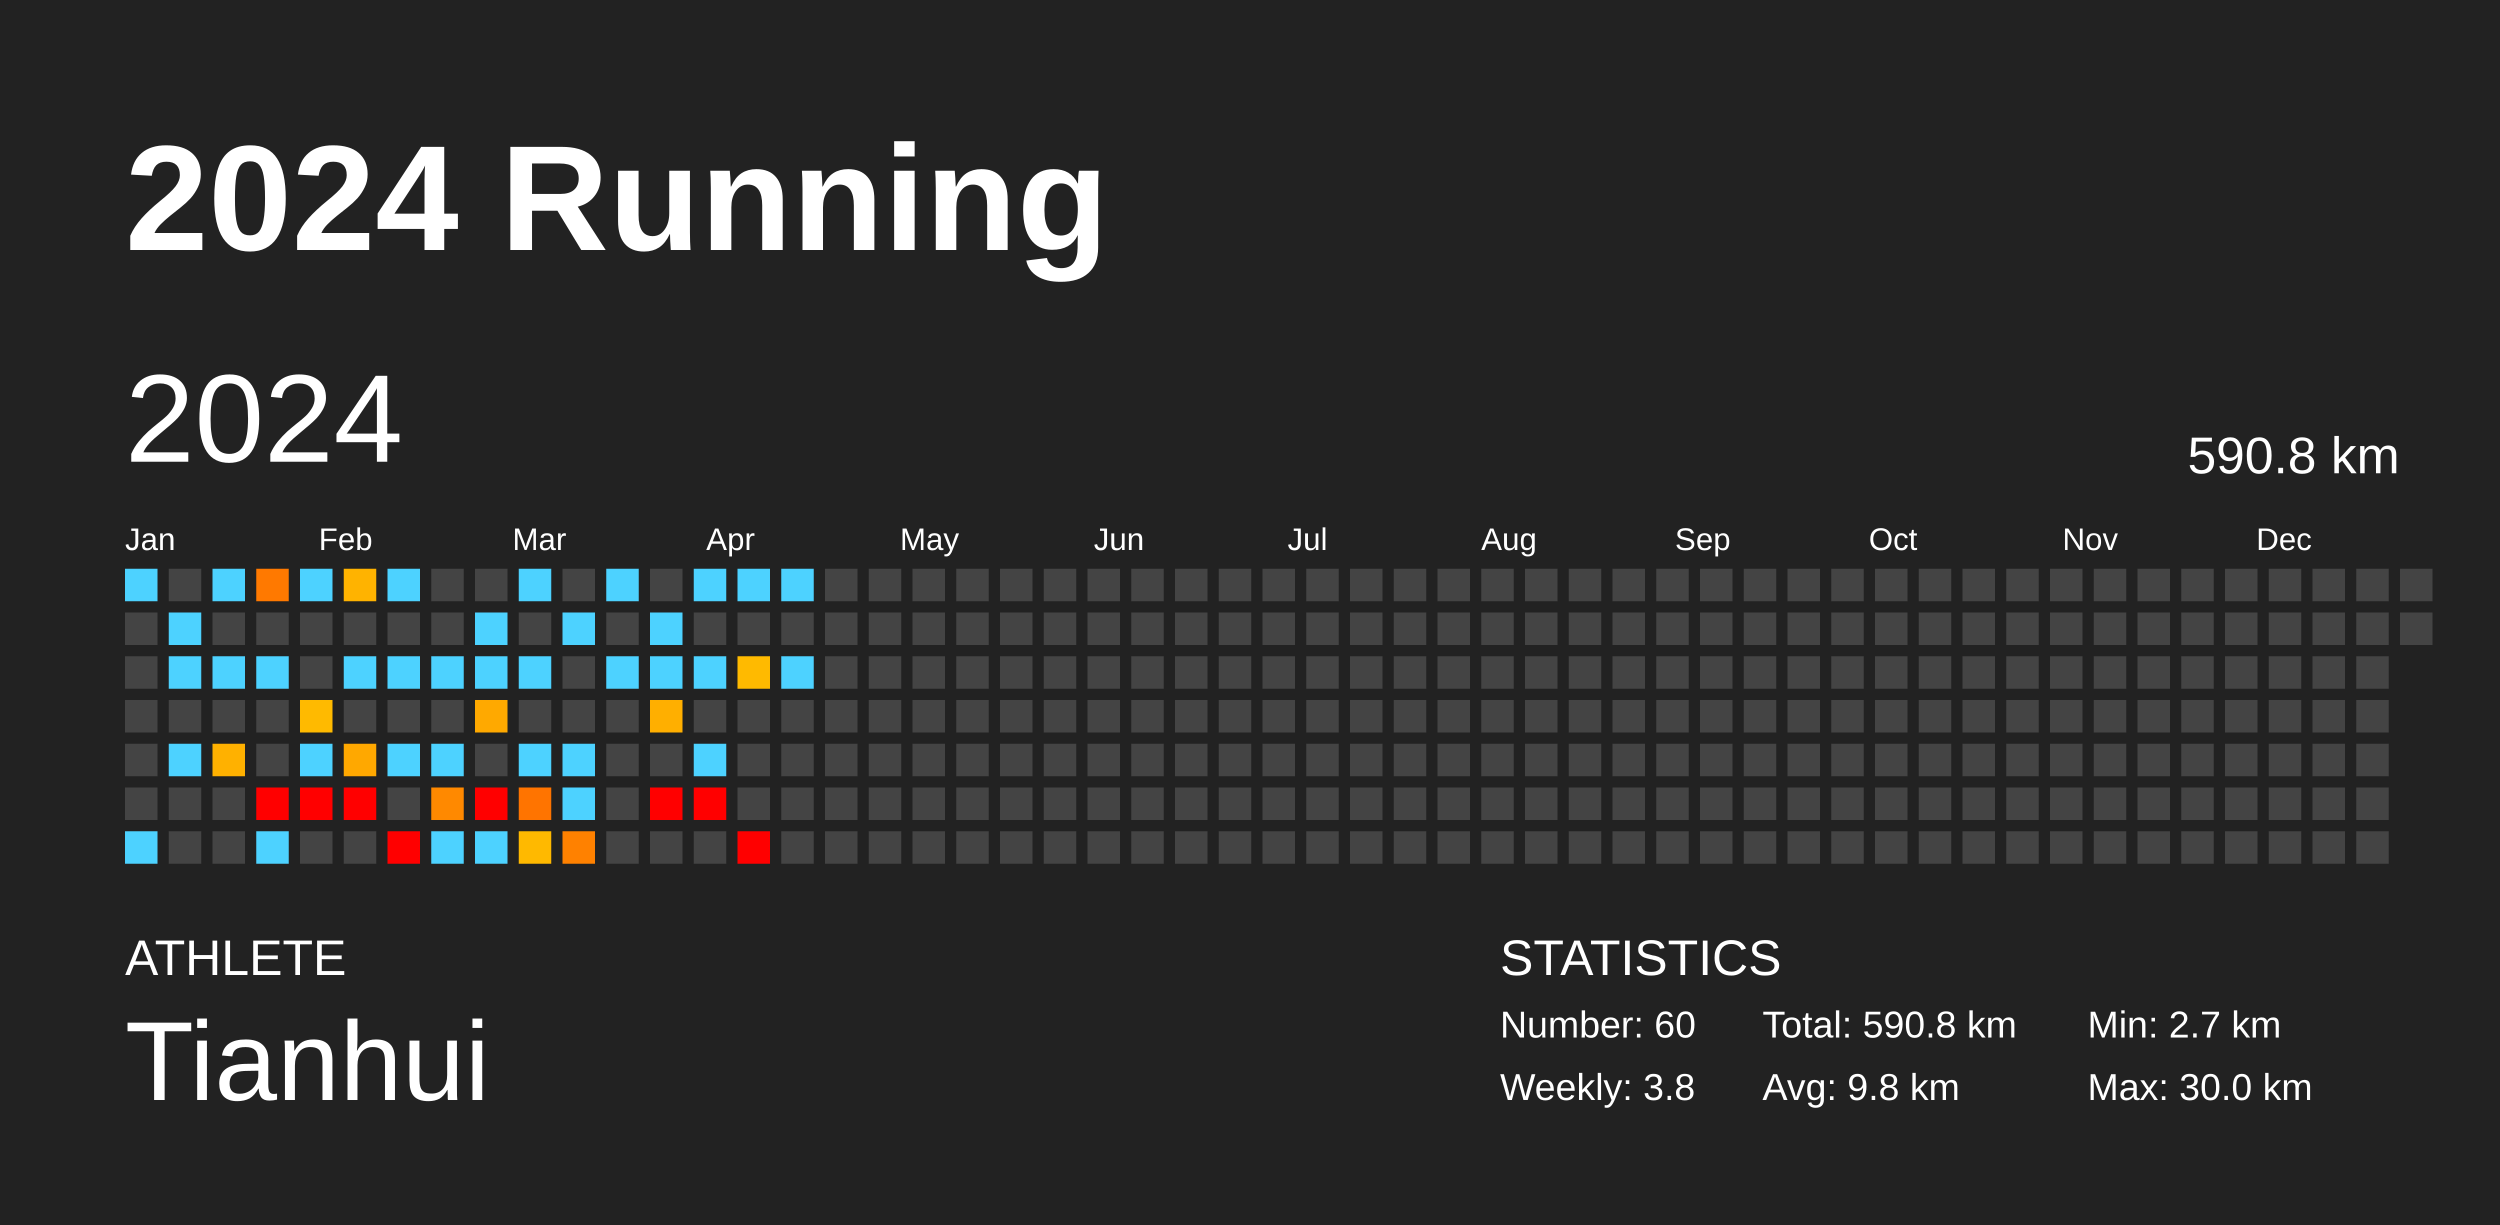
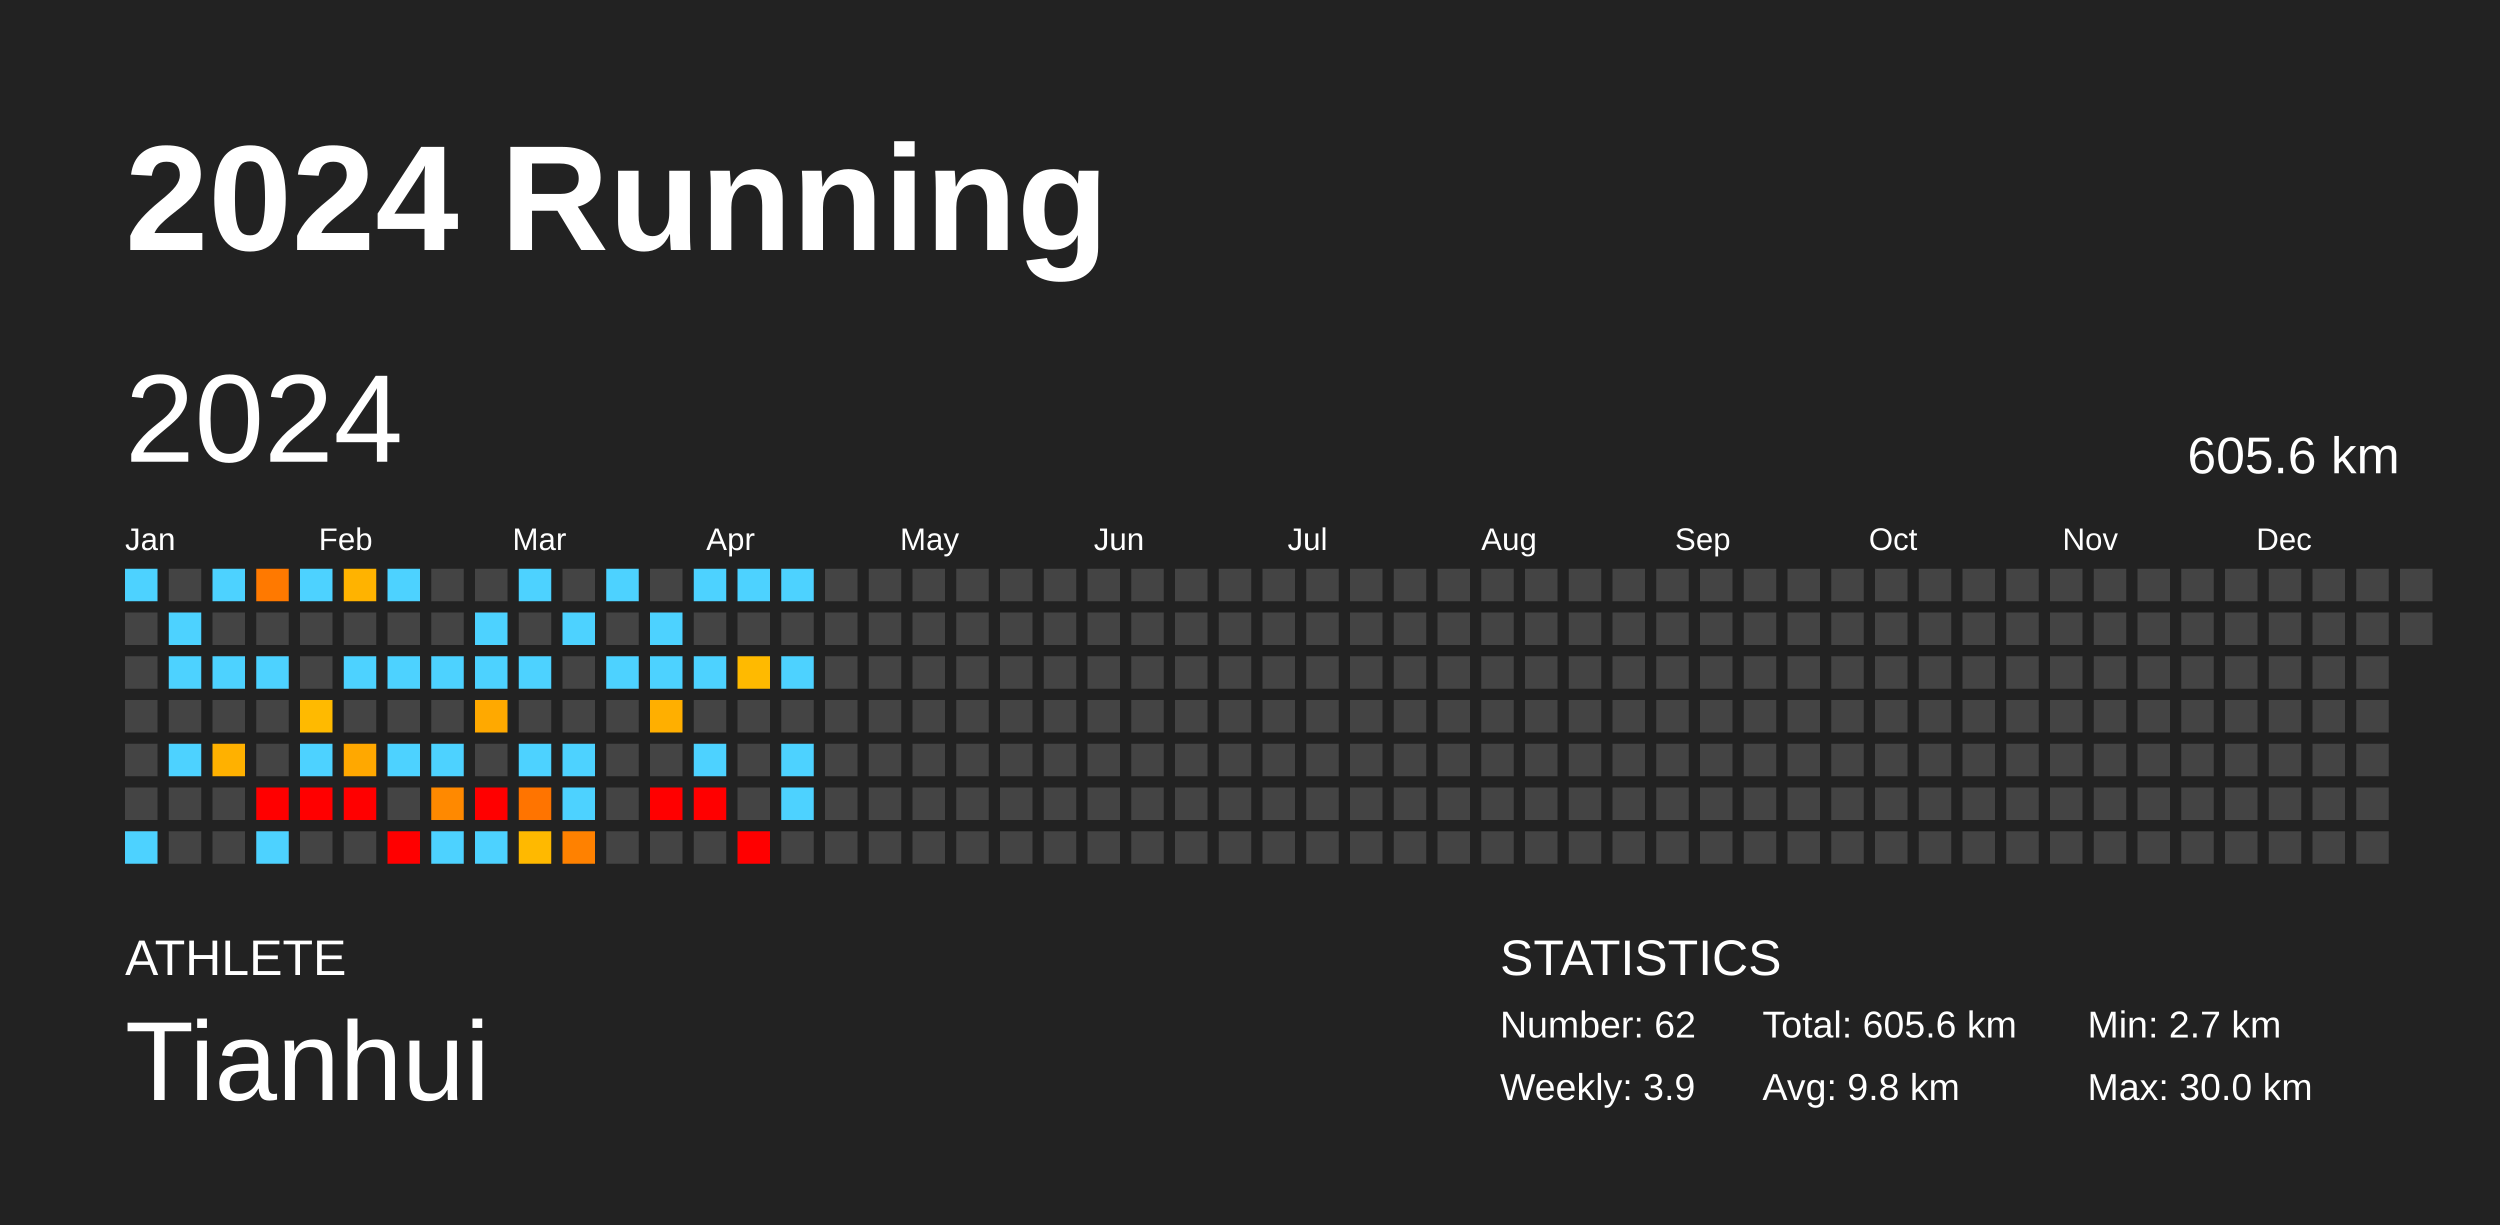
<svg xmlns="http://www.w3.org/2000/svg" baseProfile="full" height="98mm" version="1.1" viewBox="0,0,200,98" width="200mm">
  <defs />
  <rect fill="#222222" height="98" width="200" x="0" y="0" />
  <text fill="#FFFFFF" style="font-size:12px; font-family:Arial; font-weight:bold;" x="10" y="20">2024 Running</text>
  <text fill="#FFFFFF" style="font-size:4px; font-family:Arial" x="10" y="78">ATHLETE</text>
  <text fill="#FFFFFF" style="font-size:9px; font-family:Arial" x="10" y="88">Tianhui</text>
  <text fill="#FFFFFF" style="font-size:4px; font-family:Arial" x="120" y="78">STATISTICS</text>
-   <text fill="#FFFFFF" style="font-size:3px; font-family:Arial" x="120" y="83">Number: 60</text>
-   <text fill="#FFFFFF" style="font-size:3px; font-family:Arial" x="120" y="88">Weekly: 3.8</text>
-   <text fill="#FFFFFF" style="font-size:3px; font-family:Arial" x="141" y="83">Total: 590.8 km</text>
+   <text fill="#FFFFFF" style="font-size:3px; font-family:Arial" x="120" y="83">Number: 62</text>
+   <text fill="#FFFFFF" style="font-size:3px; font-family:Arial" x="120" y="88">Weekly: 3.9</text>
+   <text fill="#FFFFFF" style="font-size:3px; font-family:Arial" x="141" y="83">Total: 605.6 km</text>
  <text fill="#FFFFFF" style="font-size:3px; font-family:Arial" x="141" y="88">Avg: 9.8 km</text>
  <text fill="#FFFFFF" style="font-size:3px; font-family:Arial" x="167" y="83">Min: 2.7 km</text>
  <text fill="#FFFFFF" style="font-size:3px; font-family:Arial" x="167" y="88">Max: 30.0 km</text>
  <text dominant-baseline="hanging" fill="#FFFFFF" style="font-size:10.0px; font-family:Arial;" x="10" y="30">2024</text>
-   <text dominant-baseline="hanging" fill="#FFFFFF" style="font-size:4.125px; font-family:Arial;" x="175" y="35">590.8 km</text>
+   <text dominant-baseline="hanging" fill="#FFFFFF" style="font-size:4.125px; font-family:Arial;" x="175" y="35">605.6 km</text>
  <text fill="#FFFFFF" style="font-size:2.5px; font-family:Arial" x="10.0" y="44">Jan</text>
  <text fill="#FFFFFF" style="font-size:2.5px; font-family:Arial" x="25.5" y="44">Feb</text>
  <text fill="#FFFFFF" style="font-size:2.5px; font-family:Arial" x="41.0" y="44">Mar</text>
  <text fill="#FFFFFF" style="font-size:2.5px; font-family:Arial" x="56.5" y="44">Apr</text>
  <text fill="#FFFFFF" style="font-size:2.5px; font-family:Arial" x="72.0" y="44">May</text>
  <text fill="#FFFFFF" style="font-size:2.5px; font-family:Arial" x="87.5" y="44">Jun</text>
  <text fill="#FFFFFF" style="font-size:2.5px; font-family:Arial" x="103.0" y="44">Jul</text>
  <text fill="#FFFFFF" style="font-size:2.5px; font-family:Arial" x="118.5" y="44">Aug</text>
  <text fill="#FFFFFF" style="font-size:2.5px; font-family:Arial" x="134.0" y="44">Sep</text>
  <text fill="#FFFFFF" style="font-size:2.5px; font-family:Arial" x="149.5" y="44">Oct</text>
  <text fill="#FFFFFF" style="font-size:2.5px; font-family:Arial" x="165.0" y="44">Nov</text>
  <text fill="#FFFFFF" style="font-size:2.5px; font-family:Arial" x="180.5" y="44">Dec</text>
  <rect fill="#4dd2ff" height="2.6" width="2.6" x="10.0" y="45.5" />
  <rect fill="#444444" height="2.6" width="2.6" x="10.0" y="49.0" />
  <rect fill="#444444" height="2.6" width="2.6" x="10.0" y="52.5" />
  <rect fill="#444444" height="2.6" width="2.6" x="10.0" y="56.0" />
  <rect fill="#444444" height="2.6" width="2.6" x="10.0" y="59.5" />
  <rect fill="#444444" height="2.6" width="2.6" x="10.0" y="63.0" />
  <rect fill="#4dd2ff" height="2.6" width="2.6" x="10.0" y="66.5" />
  <rect fill="#444444" height="2.6" width="2.6" x="13.5" y="45.5" />
  <rect fill="#4dd2ff" height="2.6" width="2.6" x="13.5" y="49.0" />
  <rect fill="#4dd2ff" height="2.6" width="2.6" x="13.5" y="52.5" />
  <rect fill="#444444" height="2.6" width="2.6" x="13.5" y="56.0" />
  <rect fill="#4dd2ff" height="2.6" width="2.6" x="13.5" y="59.5" />
  <rect fill="#444444" height="2.6" width="2.6" x="13.5" y="63.0" />
  <rect fill="#444444" height="2.6" width="2.6" x="13.5" y="66.5" />
  <rect fill="#4dd2ff" height="2.6" width="2.6" x="17.0" y="45.5" />
  <rect fill="#444444" height="2.6" width="2.6" x="17.0" y="49.0" />
  <rect fill="#4dd2ff" height="2.6" width="2.6" x="17.0" y="52.5" />
  <rect fill="#444444" height="2.6" width="2.6" x="17.0" y="56.0" />
  <rect fill="#ffb100" height="2.6" width="2.6" x="17.0" y="59.5" />
  <rect fill="#444444" height="2.6" width="2.6" x="17.0" y="63.0" />
  <rect fill="#444444" height="2.6" width="2.6" x="17.0" y="66.5" />
  <rect fill="#ff7900" height="2.6" width="2.6" x="20.5" y="45.5" />
  <rect fill="#444444" height="2.6" width="2.6" x="20.5" y="49.0" />
  <rect fill="#4dd2ff" height="2.6" width="2.6" x="20.5" y="52.5" />
  <rect fill="#444444" height="2.6" width="2.6" x="20.5" y="56.0" />
  <rect fill="#444444" height="2.6" width="2.6" x="20.5" y="59.5" />
  <rect fill="red" height="2.6" width="2.6" x="20.5" y="63.0" />
  <rect fill="#4dd2ff" height="2.6" width="2.6" x="20.5" y="66.5" />
  <rect fill="#4dd2ff" height="2.6" width="2.6" x="24.0" y="45.5" />
  <rect fill="#444444" height="2.6" width="2.6" x="24.0" y="49.0" />
  <rect fill="#444444" height="2.6" width="2.6" x="24.0" y="52.5" />
  <rect fill="#ffba00" height="2.6" width="2.6" x="24.0" y="56.0" />
  <rect fill="#4dd2ff" height="2.6" width="2.6" x="24.0" y="59.5" />
  <rect fill="red" height="2.6" width="2.6" x="24.0" y="63.0" />
  <rect fill="#444444" height="2.6" width="2.6" x="24.0" y="66.5" />
  <rect fill="#ffb300" height="2.6" width="2.6" x="27.5" y="45.5" />
  <rect fill="#444444" height="2.6" width="2.6" x="27.5" y="49.0" />
  <rect fill="#4dd2ff" height="2.6" width="2.6" x="27.5" y="52.5" />
  <rect fill="#444444" height="2.6" width="2.6" x="27.5" y="56.0" />
  <rect fill="#ffa800" height="2.6" width="2.6" x="27.5" y="59.5" />
  <rect fill="red" height="2.6" width="2.6" x="27.5" y="63.0" />
  <rect fill="#444444" height="2.6" width="2.6" x="27.5" y="66.5" />
  <rect fill="#4dd2ff" height="2.6" width="2.6" x="31.0" y="45.5" />
  <rect fill="#444444" height="2.6" width="2.6" x="31.0" y="49.0" />
  <rect fill="#4dd2ff" height="2.6" width="2.6" x="31.0" y="52.5" />
  <rect fill="#444444" height="2.6" width="2.6" x="31.0" y="56.0" />
  <rect fill="#4dd2ff" height="2.6" width="2.6" x="31.0" y="59.5" />
  <rect fill="#444444" height="2.6" width="2.6" x="31.0" y="63.0" />
  <rect fill="red" height="2.6" width="2.6" x="31.0" y="66.5" />
  <rect fill="#444444" height="2.6" width="2.6" x="34.5" y="45.5" />
  <rect fill="#444444" height="2.6" width="2.6" x="34.5" y="49.0" />
  <rect fill="#4dd2ff" height="2.6" width="2.6" x="34.5" y="52.5" />
  <rect fill="#444444" height="2.6" width="2.6" x="34.5" y="56.0" />
  <rect fill="#4dd2ff" height="2.6" width="2.6" x="34.5" y="59.5" />
  <rect fill="#ff8900" height="2.6" width="2.6" x="34.5" y="63.0" />
  <rect fill="#4dd2ff" height="2.6" width="2.6" x="34.5" y="66.5" />
  <rect fill="#444444" height="2.6" width="2.6" x="38.0" y="45.5" />
  <rect fill="#4dd2ff" height="2.6" width="2.6" x="38.0" y="49.0" />
  <rect fill="#4dd2ff" height="2.6" width="2.6" x="38.0" y="52.5" />
  <rect fill="#ffa900" height="2.6" width="2.6" x="38.0" y="56.0" />
  <rect fill="#444444" height="2.6" width="2.6" x="38.0" y="59.5" />
  <rect fill="red" height="2.6" width="2.6" x="38.0" y="63.0" />
  <rect fill="#4dd2ff" height="2.6" width="2.6" x="38.0" y="66.5" />
  <rect fill="#4dd2ff" height="2.6" width="2.6" x="41.5" y="45.5" />
  <rect fill="#444444" height="2.6" width="2.6" x="41.5" y="49.0" />
  <rect fill="#4dd2ff" height="2.6" width="2.6" x="41.5" y="52.5" />
  <rect fill="#444444" height="2.6" width="2.6" x="41.5" y="56.0" />
  <rect fill="#4dd2ff" height="2.6" width="2.6" x="41.5" y="59.5" />
  <rect fill="#ff7400" height="2.6" width="2.6" x="41.5" y="63.0" />
  <rect fill="#ffb900" height="2.6" width="2.6" x="41.5" y="66.5" />
  <rect fill="#444444" height="2.6" width="2.6" x="45.0" y="45.5" />
  <rect fill="#4dd2ff" height="2.6" width="2.6" x="45.0" y="49.0" />
  <rect fill="#444444" height="2.6" width="2.6" x="45.0" y="52.5" />
  <rect fill="#444444" height="2.6" width="2.6" x="45.0" y="56.0" />
  <rect fill="#4dd2ff" height="2.6" width="2.6" x="45.0" y="59.5" />
  <rect fill="#4dd2ff" height="2.6" width="2.6" x="45.0" y="63.0" />
  <rect fill="#ff8100" height="2.6" width="2.6" x="45.0" y="66.5" />
  <rect fill="#4dd2ff" height="2.6" width="2.6" x="48.5" y="45.5" />
  <rect fill="#444444" height="2.6" width="2.6" x="48.5" y="49.0" />
  <rect fill="#4dd2ff" height="2.6" width="2.6" x="48.5" y="52.5" />
  <rect fill="#444444" height="2.6" width="2.6" x="48.5" y="56.0" />
  <rect fill="#444444" height="2.6" width="2.6" x="48.5" y="59.5" />
  <rect fill="#444444" height="2.6" width="2.6" x="48.5" y="63.0" />
  <rect fill="#444444" height="2.6" width="2.6" x="48.5" y="66.5" />
  <rect fill="#444444" height="2.6" width="2.6" x="52.0" y="45.5" />
  <rect fill="#4dd2ff" height="2.6" width="2.6" x="52.0" y="49.0" />
  <rect fill="#4dd2ff" height="2.6" width="2.6" x="52.0" y="52.5" />
  <rect fill="#ffaf00" height="2.6" width="2.6" x="52.0" y="56.0" />
  <rect fill="#444444" height="2.6" width="2.6" x="52.0" y="59.5" />
  <rect fill="red" height="2.6" width="2.6" x="52.0" y="63.0" />
  <rect fill="#444444" height="2.6" width="2.6" x="52.0" y="66.5" />
  <rect fill="#4dd2ff" height="2.6" width="2.6" x="55.5" y="45.5" />
  <rect fill="#444444" height="2.6" width="2.6" x="55.5" y="49.0" />
  <rect fill="#4dd2ff" height="2.6" width="2.6" x="55.5" y="52.5" />
  <rect fill="#444444" height="2.6" width="2.6" x="55.5" y="56.0" />
  <rect fill="#4dd2ff" height="2.6" width="2.6" x="55.5" y="59.5" />
  <rect fill="red" height="2.6" width="2.6" x="55.5" y="63.0" />
  <rect fill="#444444" height="2.6" width="2.6" x="55.5" y="66.5" />
  <rect fill="#4dd2ff" height="2.6" width="2.6" x="59.0" y="45.5" />
  <rect fill="#444444" height="2.6" width="2.6" x="59.0" y="49.0" />
  <rect fill="#ffba00" height="2.6" width="2.6" x="59.0" y="52.5" />
  <rect fill="#444444" height="2.6" width="2.6" x="59.0" y="56.0" />
  <rect fill="#444444" height="2.6" width="2.6" x="59.0" y="59.5" />
  <rect fill="#444444" height="2.6" width="2.6" x="59.0" y="63.0" />
  <rect fill="red" height="2.6" width="2.6" x="59.0" y="66.5" />
  <rect fill="#4dd2ff" height="2.6" width="2.6" x="62.5" y="45.5" />
  <rect fill="#444444" height="2.6" width="2.6" x="62.5" y="49.0" />
  <rect fill="#4dd2ff" height="2.6" width="2.6" x="62.5" y="52.5" />
  <rect fill="#444444" height="2.6" width="2.6" x="62.5" y="56.0" />
-   <rect fill="#444444" height="2.6" width="2.6" x="62.5" y="59.5" />
-   <rect fill="#444444" height="2.6" width="2.6" x="62.5" y="63.0" />
+   <rect fill="#4dd2ff" height="2.6" width="2.6" x="62.5" y="59.5" />
+   <rect fill="#4dd2ff" height="2.6" width="2.6" x="62.5" y="63.0" />
  <rect fill="#444444" height="2.6" width="2.6" x="62.5" y="66.5" />
  <rect fill="#444444" height="2.6" width="2.6" x="66.0" y="45.5" />
  <rect fill="#444444" height="2.6" width="2.6" x="66.0" y="49.0" />
  <rect fill="#444444" height="2.6" width="2.6" x="66.0" y="52.5" />
  <rect fill="#444444" height="2.6" width="2.6" x="66.0" y="56.0" />
  <rect fill="#444444" height="2.6" width="2.6" x="66.0" y="59.5" />
  <rect fill="#444444" height="2.6" width="2.6" x="66.0" y="63.0" />
  <rect fill="#444444" height="2.6" width="2.6" x="66.0" y="66.5" />
  <rect fill="#444444" height="2.6" width="2.6" x="69.5" y="45.5" />
  <rect fill="#444444" height="2.6" width="2.6" x="69.5" y="49.0" />
  <rect fill="#444444" height="2.6" width="2.6" x="69.5" y="52.5" />
  <rect fill="#444444" height="2.6" width="2.6" x="69.5" y="56.0" />
  <rect fill="#444444" height="2.6" width="2.6" x="69.5" y="59.5" />
  <rect fill="#444444" height="2.6" width="2.6" x="69.5" y="63.0" />
  <rect fill="#444444" height="2.6" width="2.6" x="69.5" y="66.5" />
  <rect fill="#444444" height="2.6" width="2.6" x="73.0" y="45.5" />
  <rect fill="#444444" height="2.6" width="2.6" x="73.0" y="49.0" />
  <rect fill="#444444" height="2.6" width="2.6" x="73.0" y="52.5" />
  <rect fill="#444444" height="2.6" width="2.6" x="73.0" y="56.0" />
  <rect fill="#444444" height="2.6" width="2.6" x="73.0" y="59.5" />
  <rect fill="#444444" height="2.6" width="2.6" x="73.0" y="63.0" />
  <rect fill="#444444" height="2.6" width="2.6" x="73.0" y="66.5" />
  <rect fill="#444444" height="2.6" width="2.6" x="76.5" y="45.5" />
  <rect fill="#444444" height="2.6" width="2.6" x="76.5" y="49.0" />
  <rect fill="#444444" height="2.6" width="2.6" x="76.5" y="52.5" />
  <rect fill="#444444" height="2.6" width="2.6" x="76.5" y="56.0" />
  <rect fill="#444444" height="2.6" width="2.6" x="76.5" y="59.5" />
  <rect fill="#444444" height="2.6" width="2.6" x="76.5" y="63.0" />
  <rect fill="#444444" height="2.6" width="2.6" x="76.5" y="66.5" />
  <rect fill="#444444" height="2.6" width="2.6" x="80.0" y="45.5" />
  <rect fill="#444444" height="2.6" width="2.6" x="80.0" y="49.0" />
  <rect fill="#444444" height="2.6" width="2.6" x="80.0" y="52.5" />
  <rect fill="#444444" height="2.6" width="2.6" x="80.0" y="56.0" />
  <rect fill="#444444" height="2.6" width="2.6" x="80.0" y="59.5" />
  <rect fill="#444444" height="2.6" width="2.6" x="80.0" y="63.0" />
  <rect fill="#444444" height="2.6" width="2.6" x="80.0" y="66.5" />
  <rect fill="#444444" height="2.6" width="2.6" x="83.5" y="45.5" />
  <rect fill="#444444" height="2.6" width="2.6" x="83.5" y="49.0" />
  <rect fill="#444444" height="2.6" width="2.6" x="83.5" y="52.5" />
  <rect fill="#444444" height="2.6" width="2.6" x="83.5" y="56.0" />
  <rect fill="#444444" height="2.6" width="2.6" x="83.5" y="59.5" />
  <rect fill="#444444" height="2.6" width="2.6" x="83.5" y="63.0" />
  <rect fill="#444444" height="2.6" width="2.6" x="83.5" y="66.5" />
  <rect fill="#444444" height="2.6" width="2.6" x="87.0" y="45.5" />
  <rect fill="#444444" height="2.6" width="2.6" x="87.0" y="49.0" />
  <rect fill="#444444" height="2.6" width="2.6" x="87.0" y="52.5" />
  <rect fill="#444444" height="2.6" width="2.6" x="87.0" y="56.0" />
  <rect fill="#444444" height="2.6" width="2.6" x="87.0" y="59.5" />
  <rect fill="#444444" height="2.6" width="2.6" x="87.0" y="63.0" />
  <rect fill="#444444" height="2.6" width="2.6" x="87.0" y="66.5" />
  <rect fill="#444444" height="2.6" width="2.6" x="90.5" y="45.5" />
  <rect fill="#444444" height="2.6" width="2.6" x="90.5" y="49.0" />
  <rect fill="#444444" height="2.6" width="2.6" x="90.5" y="52.5" />
  <rect fill="#444444" height="2.6" width="2.6" x="90.5" y="56.0" />
  <rect fill="#444444" height="2.6" width="2.6" x="90.5" y="59.5" />
  <rect fill="#444444" height="2.6" width="2.6" x="90.5" y="63.0" />
  <rect fill="#444444" height="2.6" width="2.6" x="90.5" y="66.5" />
  <rect fill="#444444" height="2.6" width="2.6" x="94.0" y="45.5" />
  <rect fill="#444444" height="2.6" width="2.6" x="94.0" y="49.0" />
  <rect fill="#444444" height="2.6" width="2.6" x="94.0" y="52.5" />
  <rect fill="#444444" height="2.6" width="2.6" x="94.0" y="56.0" />
  <rect fill="#444444" height="2.6" width="2.6" x="94.0" y="59.5" />
  <rect fill="#444444" height="2.6" width="2.6" x="94.0" y="63.0" />
  <rect fill="#444444" height="2.6" width="2.6" x="94.0" y="66.5" />
  <rect fill="#444444" height="2.6" width="2.6" x="97.5" y="45.5" />
  <rect fill="#444444" height="2.6" width="2.6" x="97.5" y="49.0" />
  <rect fill="#444444" height="2.6" width="2.6" x="97.5" y="52.5" />
  <rect fill="#444444" height="2.6" width="2.6" x="97.5" y="56.0" />
  <rect fill="#444444" height="2.6" width="2.6" x="97.5" y="59.5" />
  <rect fill="#444444" height="2.6" width="2.6" x="97.5" y="63.0" />
  <rect fill="#444444" height="2.6" width="2.6" x="97.5" y="66.5" />
  <rect fill="#444444" height="2.6" width="2.6" x="101.0" y="45.5" />
  <rect fill="#444444" height="2.6" width="2.6" x="101.0" y="49.0" />
  <rect fill="#444444" height="2.6" width="2.6" x="101.0" y="52.5" />
  <rect fill="#444444" height="2.6" width="2.6" x="101.0" y="56.0" />
  <rect fill="#444444" height="2.6" width="2.6" x="101.0" y="59.5" />
  <rect fill="#444444" height="2.6" width="2.6" x="101.0" y="63.0" />
  <rect fill="#444444" height="2.6" width="2.6" x="101.0" y="66.5" />
  <rect fill="#444444" height="2.6" width="2.6" x="104.5" y="45.5" />
  <rect fill="#444444" height="2.6" width="2.6" x="104.5" y="49.0" />
  <rect fill="#444444" height="2.6" width="2.6" x="104.5" y="52.5" />
  <rect fill="#444444" height="2.6" width="2.6" x="104.5" y="56.0" />
  <rect fill="#444444" height="2.6" width="2.6" x="104.5" y="59.5" />
  <rect fill="#444444" height="2.6" width="2.6" x="104.5" y="63.0" />
  <rect fill="#444444" height="2.6" width="2.6" x="104.5" y="66.5" />
  <rect fill="#444444" height="2.6" width="2.6" x="108.0" y="45.5" />
  <rect fill="#444444" height="2.6" width="2.6" x="108.0" y="49.0" />
  <rect fill="#444444" height="2.6" width="2.6" x="108.0" y="52.5" />
  <rect fill="#444444" height="2.6" width="2.6" x="108.0" y="56.0" />
  <rect fill="#444444" height="2.6" width="2.6" x="108.0" y="59.5" />
  <rect fill="#444444" height="2.6" width="2.6" x="108.0" y="63.0" />
  <rect fill="#444444" height="2.6" width="2.6" x="108.0" y="66.5" />
  <rect fill="#444444" height="2.6" width="2.6" x="111.5" y="45.5" />
  <rect fill="#444444" height="2.6" width="2.6" x="111.5" y="49.0" />
  <rect fill="#444444" height="2.6" width="2.6" x="111.5" y="52.5" />
  <rect fill="#444444" height="2.6" width="2.6" x="111.5" y="56.0" />
  <rect fill="#444444" height="2.6" width="2.6" x="111.5" y="59.5" />
  <rect fill="#444444" height="2.6" width="2.6" x="111.5" y="63.0" />
  <rect fill="#444444" height="2.6" width="2.6" x="111.5" y="66.5" />
  <rect fill="#444444" height="2.6" width="2.6" x="115.0" y="45.5" />
  <rect fill="#444444" height="2.6" width="2.6" x="115.0" y="49.0" />
  <rect fill="#444444" height="2.6" width="2.6" x="115.0" y="52.5" />
  <rect fill="#444444" height="2.6" width="2.6" x="115.0" y="56.0" />
  <rect fill="#444444" height="2.6" width="2.6" x="115.0" y="59.5" />
  <rect fill="#444444" height="2.6" width="2.6" x="115.0" y="63.0" />
  <rect fill="#444444" height="2.6" width="2.6" x="115.0" y="66.5" />
  <rect fill="#444444" height="2.6" width="2.6" x="118.5" y="45.5" />
  <rect fill="#444444" height="2.6" width="2.6" x="118.5" y="49.0" />
  <rect fill="#444444" height="2.6" width="2.6" x="118.5" y="52.5" />
  <rect fill="#444444" height="2.6" width="2.6" x="118.5" y="56.0" />
  <rect fill="#444444" height="2.6" width="2.6" x="118.5" y="59.5" />
  <rect fill="#444444" height="2.6" width="2.6" x="118.5" y="63.0" />
  <rect fill="#444444" height="2.6" width="2.6" x="118.5" y="66.5" />
  <rect fill="#444444" height="2.6" width="2.6" x="122.0" y="45.5" />
  <rect fill="#444444" height="2.6" width="2.6" x="122.0" y="49.0" />
  <rect fill="#444444" height="2.6" width="2.6" x="122.0" y="52.5" />
  <rect fill="#444444" height="2.6" width="2.6" x="122.0" y="56.0" />
  <rect fill="#444444" height="2.6" width="2.6" x="122.0" y="59.5" />
  <rect fill="#444444" height="2.6" width="2.6" x="122.0" y="63.0" />
  <rect fill="#444444" height="2.6" width="2.6" x="122.0" y="66.5" />
  <rect fill="#444444" height="2.6" width="2.6" x="125.5" y="45.5" />
  <rect fill="#444444" height="2.6" width="2.6" x="125.5" y="49.0" />
  <rect fill="#444444" height="2.6" width="2.6" x="125.5" y="52.5" />
  <rect fill="#444444" height="2.6" width="2.6" x="125.5" y="56.0" />
  <rect fill="#444444" height="2.6" width="2.6" x="125.5" y="59.5" />
  <rect fill="#444444" height="2.6" width="2.6" x="125.5" y="63.0" />
  <rect fill="#444444" height="2.6" width="2.6" x="125.5" y="66.5" />
  <rect fill="#444444" height="2.6" width="2.6" x="129.0" y="45.5" />
  <rect fill="#444444" height="2.6" width="2.6" x="129.0" y="49.0" />
  <rect fill="#444444" height="2.6" width="2.6" x="129.0" y="52.5" />
  <rect fill="#444444" height="2.6" width="2.6" x="129.0" y="56.0" />
  <rect fill="#444444" height="2.6" width="2.6" x="129.0" y="59.5" />
  <rect fill="#444444" height="2.6" width="2.6" x="129.0" y="63.0" />
  <rect fill="#444444" height="2.6" width="2.6" x="129.0" y="66.5" />
  <rect fill="#444444" height="2.6" width="2.6" x="132.5" y="45.5" />
  <rect fill="#444444" height="2.6" width="2.6" x="132.5" y="49.0" />
  <rect fill="#444444" height="2.6" width="2.6" x="132.5" y="52.5" />
  <rect fill="#444444" height="2.6" width="2.6" x="132.5" y="56.0" />
  <rect fill="#444444" height="2.6" width="2.6" x="132.5" y="59.5" />
  <rect fill="#444444" height="2.6" width="2.6" x="132.5" y="63.0" />
  <rect fill="#444444" height="2.6" width="2.6" x="132.5" y="66.5" />
  <rect fill="#444444" height="2.6" width="2.6" x="136.0" y="45.5" />
  <rect fill="#444444" height="2.6" width="2.6" x="136.0" y="49.0" />
  <rect fill="#444444" height="2.6" width="2.6" x="136.0" y="52.5" />
  <rect fill="#444444" height="2.6" width="2.6" x="136.0" y="56.0" />
  <rect fill="#444444" height="2.6" width="2.6" x="136.0" y="59.5" />
  <rect fill="#444444" height="2.6" width="2.6" x="136.0" y="63.0" />
  <rect fill="#444444" height="2.6" width="2.6" x="136.0" y="66.5" />
  <rect fill="#444444" height="2.6" width="2.6" x="139.5" y="45.5" />
  <rect fill="#444444" height="2.6" width="2.6" x="139.5" y="49.0" />
  <rect fill="#444444" height="2.6" width="2.6" x="139.5" y="52.5" />
  <rect fill="#444444" height="2.6" width="2.6" x="139.5" y="56.0" />
  <rect fill="#444444" height="2.6" width="2.6" x="139.5" y="59.5" />
  <rect fill="#444444" height="2.6" width="2.6" x="139.5" y="63.0" />
  <rect fill="#444444" height="2.6" width="2.6" x="139.5" y="66.5" />
  <rect fill="#444444" height="2.6" width="2.6" x="143.0" y="45.5" />
  <rect fill="#444444" height="2.6" width="2.6" x="143.0" y="49.0" />
  <rect fill="#444444" height="2.6" width="2.6" x="143.0" y="52.5" />
  <rect fill="#444444" height="2.6" width="2.6" x="143.0" y="56.0" />
  <rect fill="#444444" height="2.6" width="2.6" x="143.0" y="59.5" />
  <rect fill="#444444" height="2.6" width="2.6" x="143.0" y="63.0" />
  <rect fill="#444444" height="2.6" width="2.6" x="143.0" y="66.5" />
  <rect fill="#444444" height="2.6" width="2.6" x="146.5" y="45.5" />
  <rect fill="#444444" height="2.6" width="2.6" x="146.5" y="49.0" />
  <rect fill="#444444" height="2.6" width="2.6" x="146.5" y="52.5" />
  <rect fill="#444444" height="2.6" width="2.6" x="146.5" y="56.0" />
  <rect fill="#444444" height="2.6" width="2.6" x="146.5" y="59.5" />
  <rect fill="#444444" height="2.6" width="2.6" x="146.5" y="63.0" />
  <rect fill="#444444" height="2.6" width="2.6" x="146.5" y="66.5" />
  <rect fill="#444444" height="2.6" width="2.6" x="150.0" y="45.5" />
  <rect fill="#444444" height="2.6" width="2.6" x="150.0" y="49.0" />
  <rect fill="#444444" height="2.6" width="2.6" x="150.0" y="52.5" />
  <rect fill="#444444" height="2.6" width="2.6" x="150.0" y="56.0" />
  <rect fill="#444444" height="2.6" width="2.6" x="150.0" y="59.5" />
  <rect fill="#444444" height="2.6" width="2.6" x="150.0" y="63.0" />
  <rect fill="#444444" height="2.6" width="2.6" x="150.0" y="66.5" />
  <rect fill="#444444" height="2.6" width="2.6" x="153.5" y="45.5" />
  <rect fill="#444444" height="2.6" width="2.6" x="153.5" y="49.0" />
  <rect fill="#444444" height="2.6" width="2.6" x="153.5" y="52.5" />
  <rect fill="#444444" height="2.6" width="2.6" x="153.5" y="56.0" />
  <rect fill="#444444" height="2.6" width="2.6" x="153.5" y="59.5" />
  <rect fill="#444444" height="2.6" width="2.6" x="153.5" y="63.0" />
  <rect fill="#444444" height="2.6" width="2.6" x="153.5" y="66.5" />
  <rect fill="#444444" height="2.6" width="2.6" x="157.0" y="45.5" />
  <rect fill="#444444" height="2.6" width="2.6" x="157.0" y="49.0" />
  <rect fill="#444444" height="2.6" width="2.6" x="157.0" y="52.5" />
  <rect fill="#444444" height="2.6" width="2.6" x="157.0" y="56.0" />
  <rect fill="#444444" height="2.6" width="2.6" x="157.0" y="59.5" />
  <rect fill="#444444" height="2.6" width="2.6" x="157.0" y="63.0" />
  <rect fill="#444444" height="2.6" width="2.6" x="157.0" y="66.5" />
  <rect fill="#444444" height="2.6" width="2.6" x="160.5" y="45.5" />
  <rect fill="#444444" height="2.6" width="2.6" x="160.5" y="49.0" />
  <rect fill="#444444" height="2.6" width="2.6" x="160.5" y="52.5" />
  <rect fill="#444444" height="2.6" width="2.6" x="160.5" y="56.0" />
  <rect fill="#444444" height="2.6" width="2.6" x="160.5" y="59.5" />
  <rect fill="#444444" height="2.6" width="2.6" x="160.5" y="63.0" />
  <rect fill="#444444" height="2.6" width="2.6" x="160.5" y="66.5" />
  <rect fill="#444444" height="2.6" width="2.6" x="164.0" y="45.5" />
  <rect fill="#444444" height="2.6" width="2.6" x="164.0" y="49.0" />
  <rect fill="#444444" height="2.6" width="2.6" x="164.0" y="52.5" />
  <rect fill="#444444" height="2.6" width="2.6" x="164.0" y="56.0" />
  <rect fill="#444444" height="2.6" width="2.6" x="164.0" y="59.5" />
  <rect fill="#444444" height="2.6" width="2.6" x="164.0" y="63.0" />
  <rect fill="#444444" height="2.6" width="2.6" x="164.0" y="66.5" />
  <rect fill="#444444" height="2.6" width="2.6" x="167.5" y="45.5" />
  <rect fill="#444444" height="2.6" width="2.6" x="167.5" y="49.0" />
  <rect fill="#444444" height="2.6" width="2.6" x="167.5" y="52.5" />
  <rect fill="#444444" height="2.6" width="2.6" x="167.5" y="56.0" />
  <rect fill="#444444" height="2.6" width="2.6" x="167.5" y="59.5" />
  <rect fill="#444444" height="2.6" width="2.6" x="167.5" y="63.0" />
  <rect fill="#444444" height="2.6" width="2.6" x="167.5" y="66.5" />
  <rect fill="#444444" height="2.6" width="2.6" x="171.0" y="45.5" />
  <rect fill="#444444" height="2.6" width="2.6" x="171.0" y="49.0" />
  <rect fill="#444444" height="2.6" width="2.6" x="171.0" y="52.5" />
  <rect fill="#444444" height="2.6" width="2.6" x="171.0" y="56.0" />
  <rect fill="#444444" height="2.6" width="2.6" x="171.0" y="59.5" />
  <rect fill="#444444" height="2.6" width="2.6" x="171.0" y="63.0" />
  <rect fill="#444444" height="2.6" width="2.6" x="171.0" y="66.5" />
  <rect fill="#444444" height="2.6" width="2.6" x="174.5" y="45.5" />
  <rect fill="#444444" height="2.6" width="2.6" x="174.5" y="49.0" />
  <rect fill="#444444" height="2.6" width="2.6" x="174.5" y="52.5" />
  <rect fill="#444444" height="2.6" width="2.6" x="174.5" y="56.0" />
  <rect fill="#444444" height="2.6" width="2.6" x="174.5" y="59.5" />
  <rect fill="#444444" height="2.6" width="2.6" x="174.5" y="63.0" />
  <rect fill="#444444" height="2.6" width="2.6" x="174.5" y="66.5" />
  <rect fill="#444444" height="2.6" width="2.6" x="178.0" y="45.5" />
  <rect fill="#444444" height="2.6" width="2.6" x="178.0" y="49.0" />
  <rect fill="#444444" height="2.6" width="2.6" x="178.0" y="52.5" />
  <rect fill="#444444" height="2.6" width="2.6" x="178.0" y="56.0" />
  <rect fill="#444444" height="2.6" width="2.6" x="178.0" y="59.5" />
  <rect fill="#444444" height="2.6" width="2.6" x="178.0" y="63.0" />
  <rect fill="#444444" height="2.6" width="2.6" x="178.0" y="66.5" />
  <rect fill="#444444" height="2.6" width="2.6" x="181.5" y="45.5" />
  <rect fill="#444444" height="2.6" width="2.6" x="181.5" y="49.0" />
  <rect fill="#444444" height="2.6" width="2.6" x="181.5" y="52.5" />
  <rect fill="#444444" height="2.6" width="2.6" x="181.5" y="56.0" />
  <rect fill="#444444" height="2.6" width="2.6" x="181.5" y="59.5" />
  <rect fill="#444444" height="2.6" width="2.6" x="181.5" y="63.0" />
  <rect fill="#444444" height="2.6" width="2.6" x="181.5" y="66.5" />
  <rect fill="#444444" height="2.6" width="2.6" x="185.0" y="45.5" />
  <rect fill="#444444" height="2.6" width="2.6" x="185.0" y="49.0" />
  <rect fill="#444444" height="2.6" width="2.6" x="185.0" y="52.5" />
  <rect fill="#444444" height="2.6" width="2.6" x="185.0" y="56.0" />
  <rect fill="#444444" height="2.6" width="2.6" x="185.0" y="59.5" />
  <rect fill="#444444" height="2.6" width="2.6" x="185.0" y="63.0" />
  <rect fill="#444444" height="2.6" width="2.6" x="185.0" y="66.5" />
  <rect fill="#444444" height="2.6" width="2.6" x="188.5" y="45.5" />
  <rect fill="#444444" height="2.6" width="2.6" x="188.5" y="49.0" />
  <rect fill="#444444" height="2.6" width="2.6" x="188.5" y="52.5" />
  <rect fill="#444444" height="2.6" width="2.6" x="188.5" y="56.0" />
  <rect fill="#444444" height="2.6" width="2.6" x="188.5" y="59.5" />
  <rect fill="#444444" height="2.6" width="2.6" x="188.5" y="63.0" />
  <rect fill="#444444" height="2.6" width="2.6" x="188.5" y="66.5" />
  <rect fill="#444444" height="2.6" width="2.6" x="192.0" y="45.5" />
  <rect fill="#444444" height="2.6" width="2.6" x="192.0" y="49.0" />
</svg>
